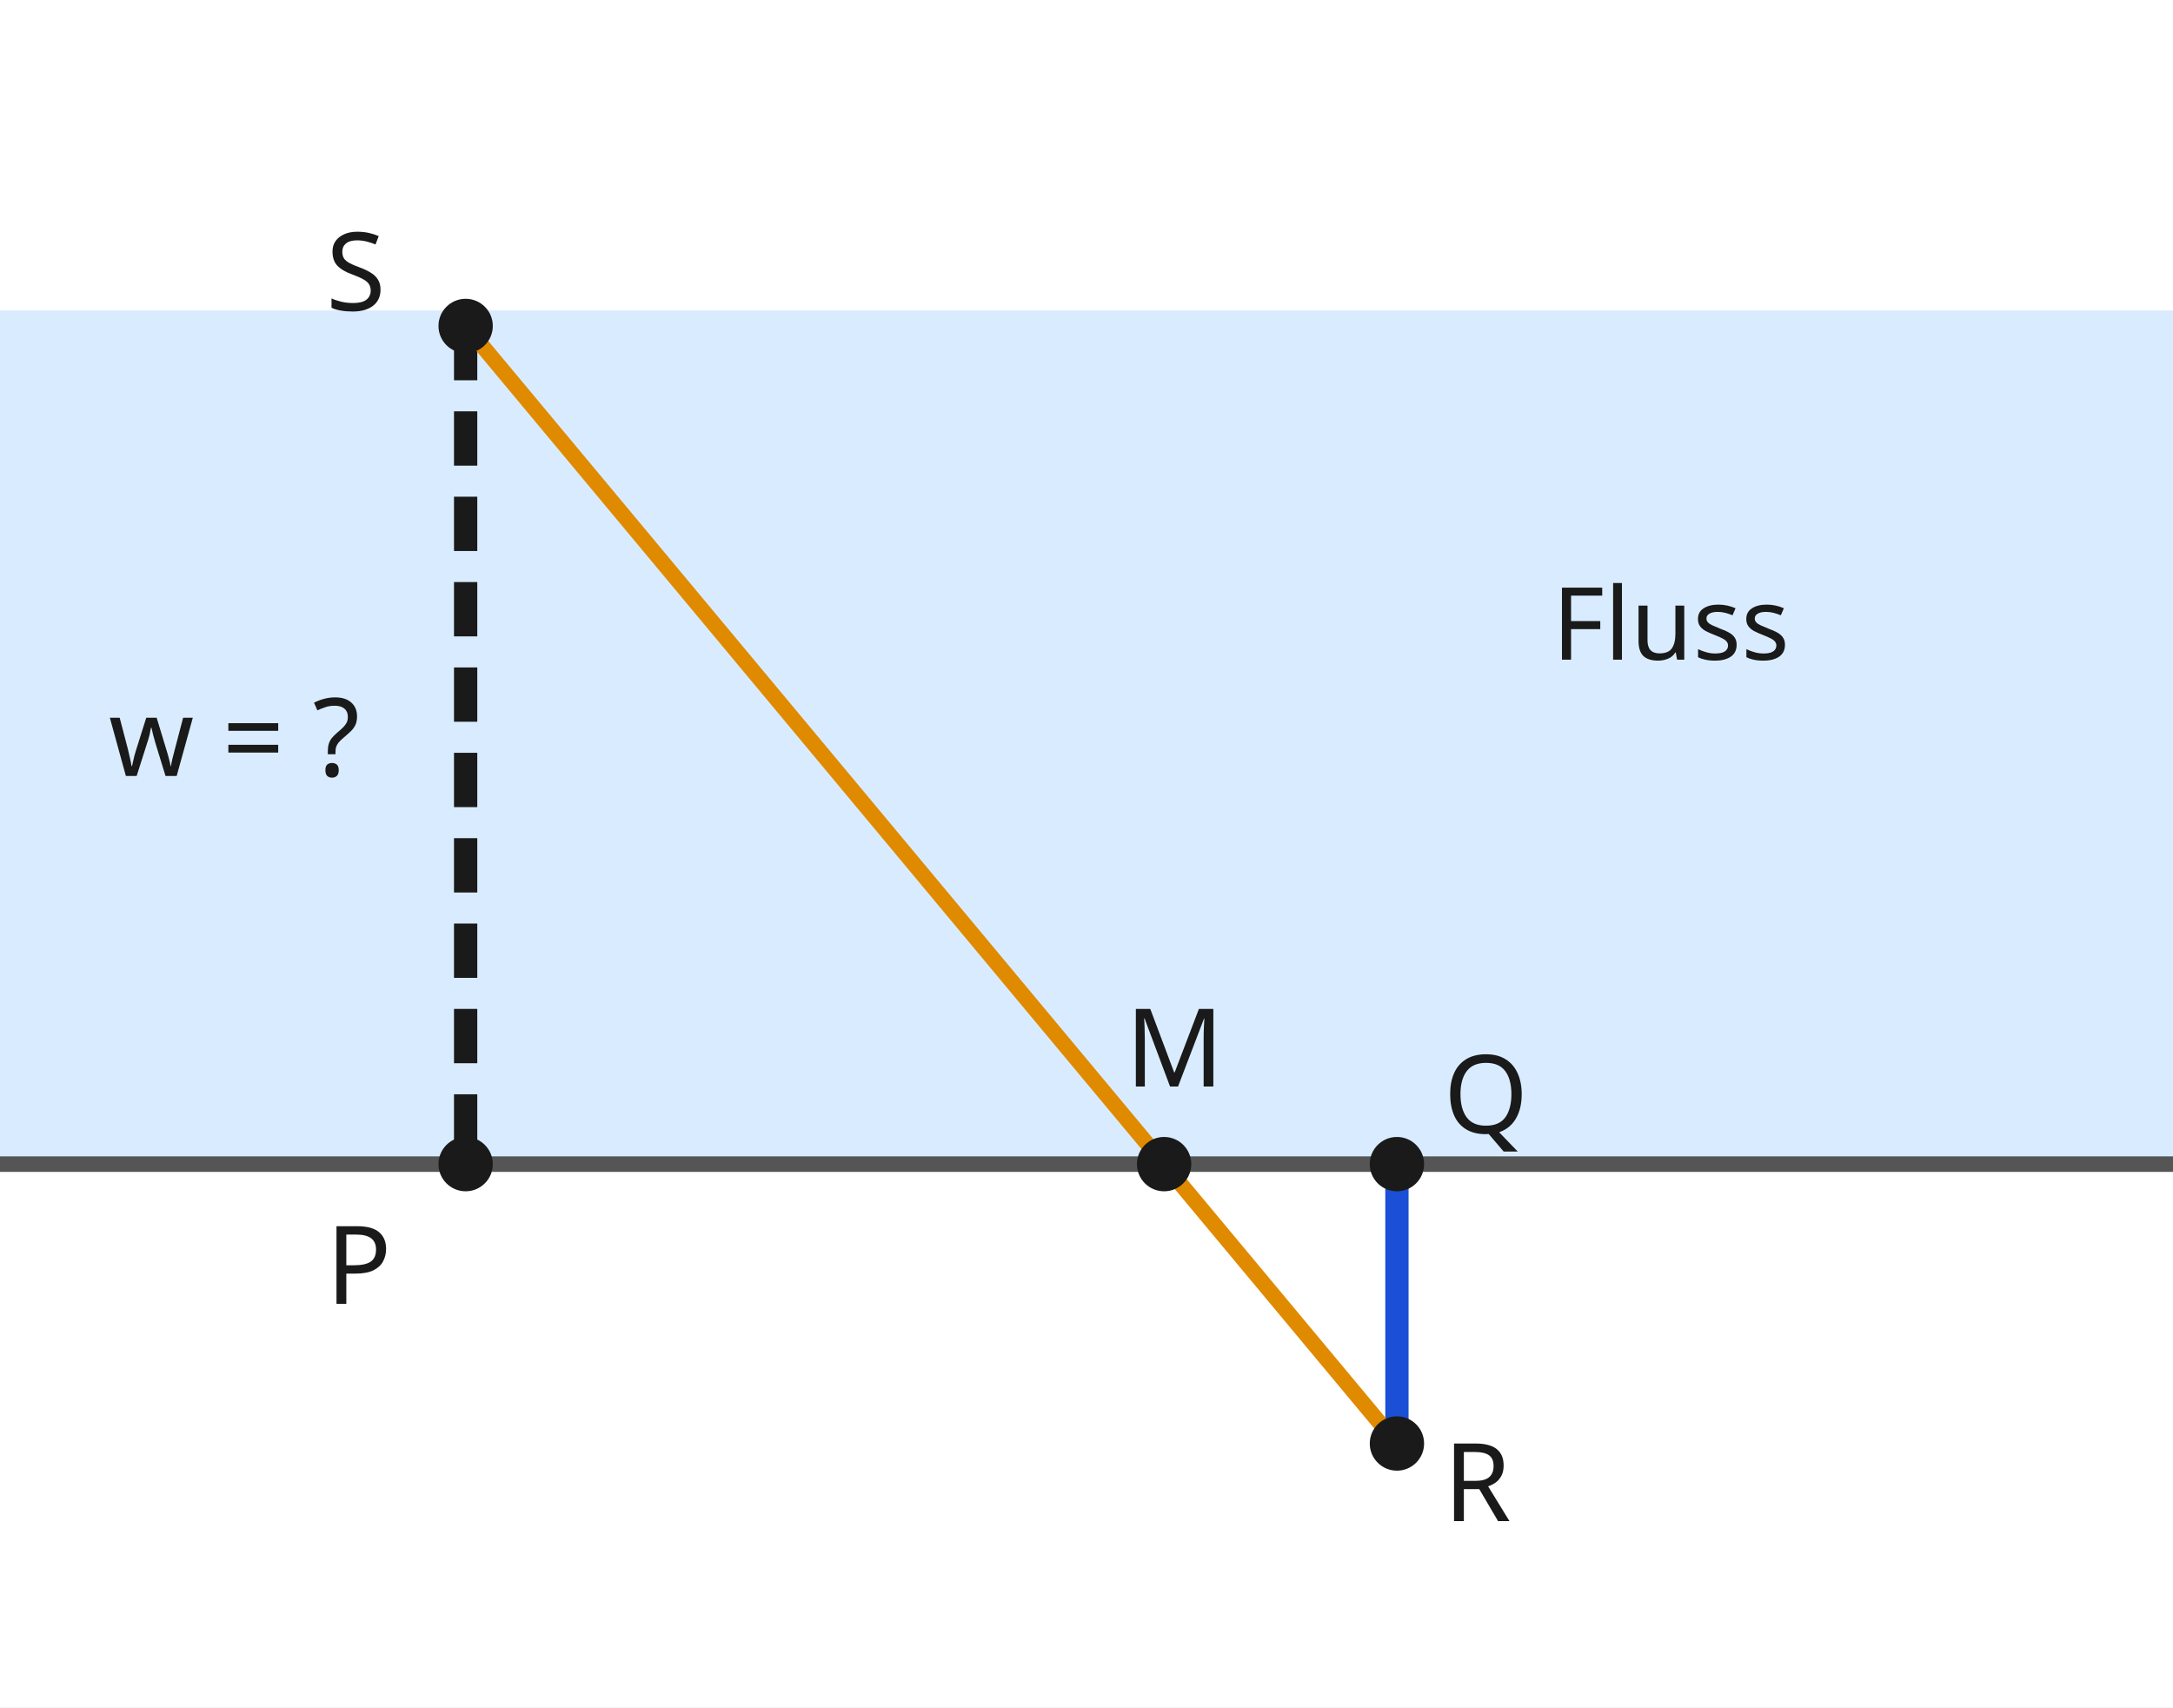
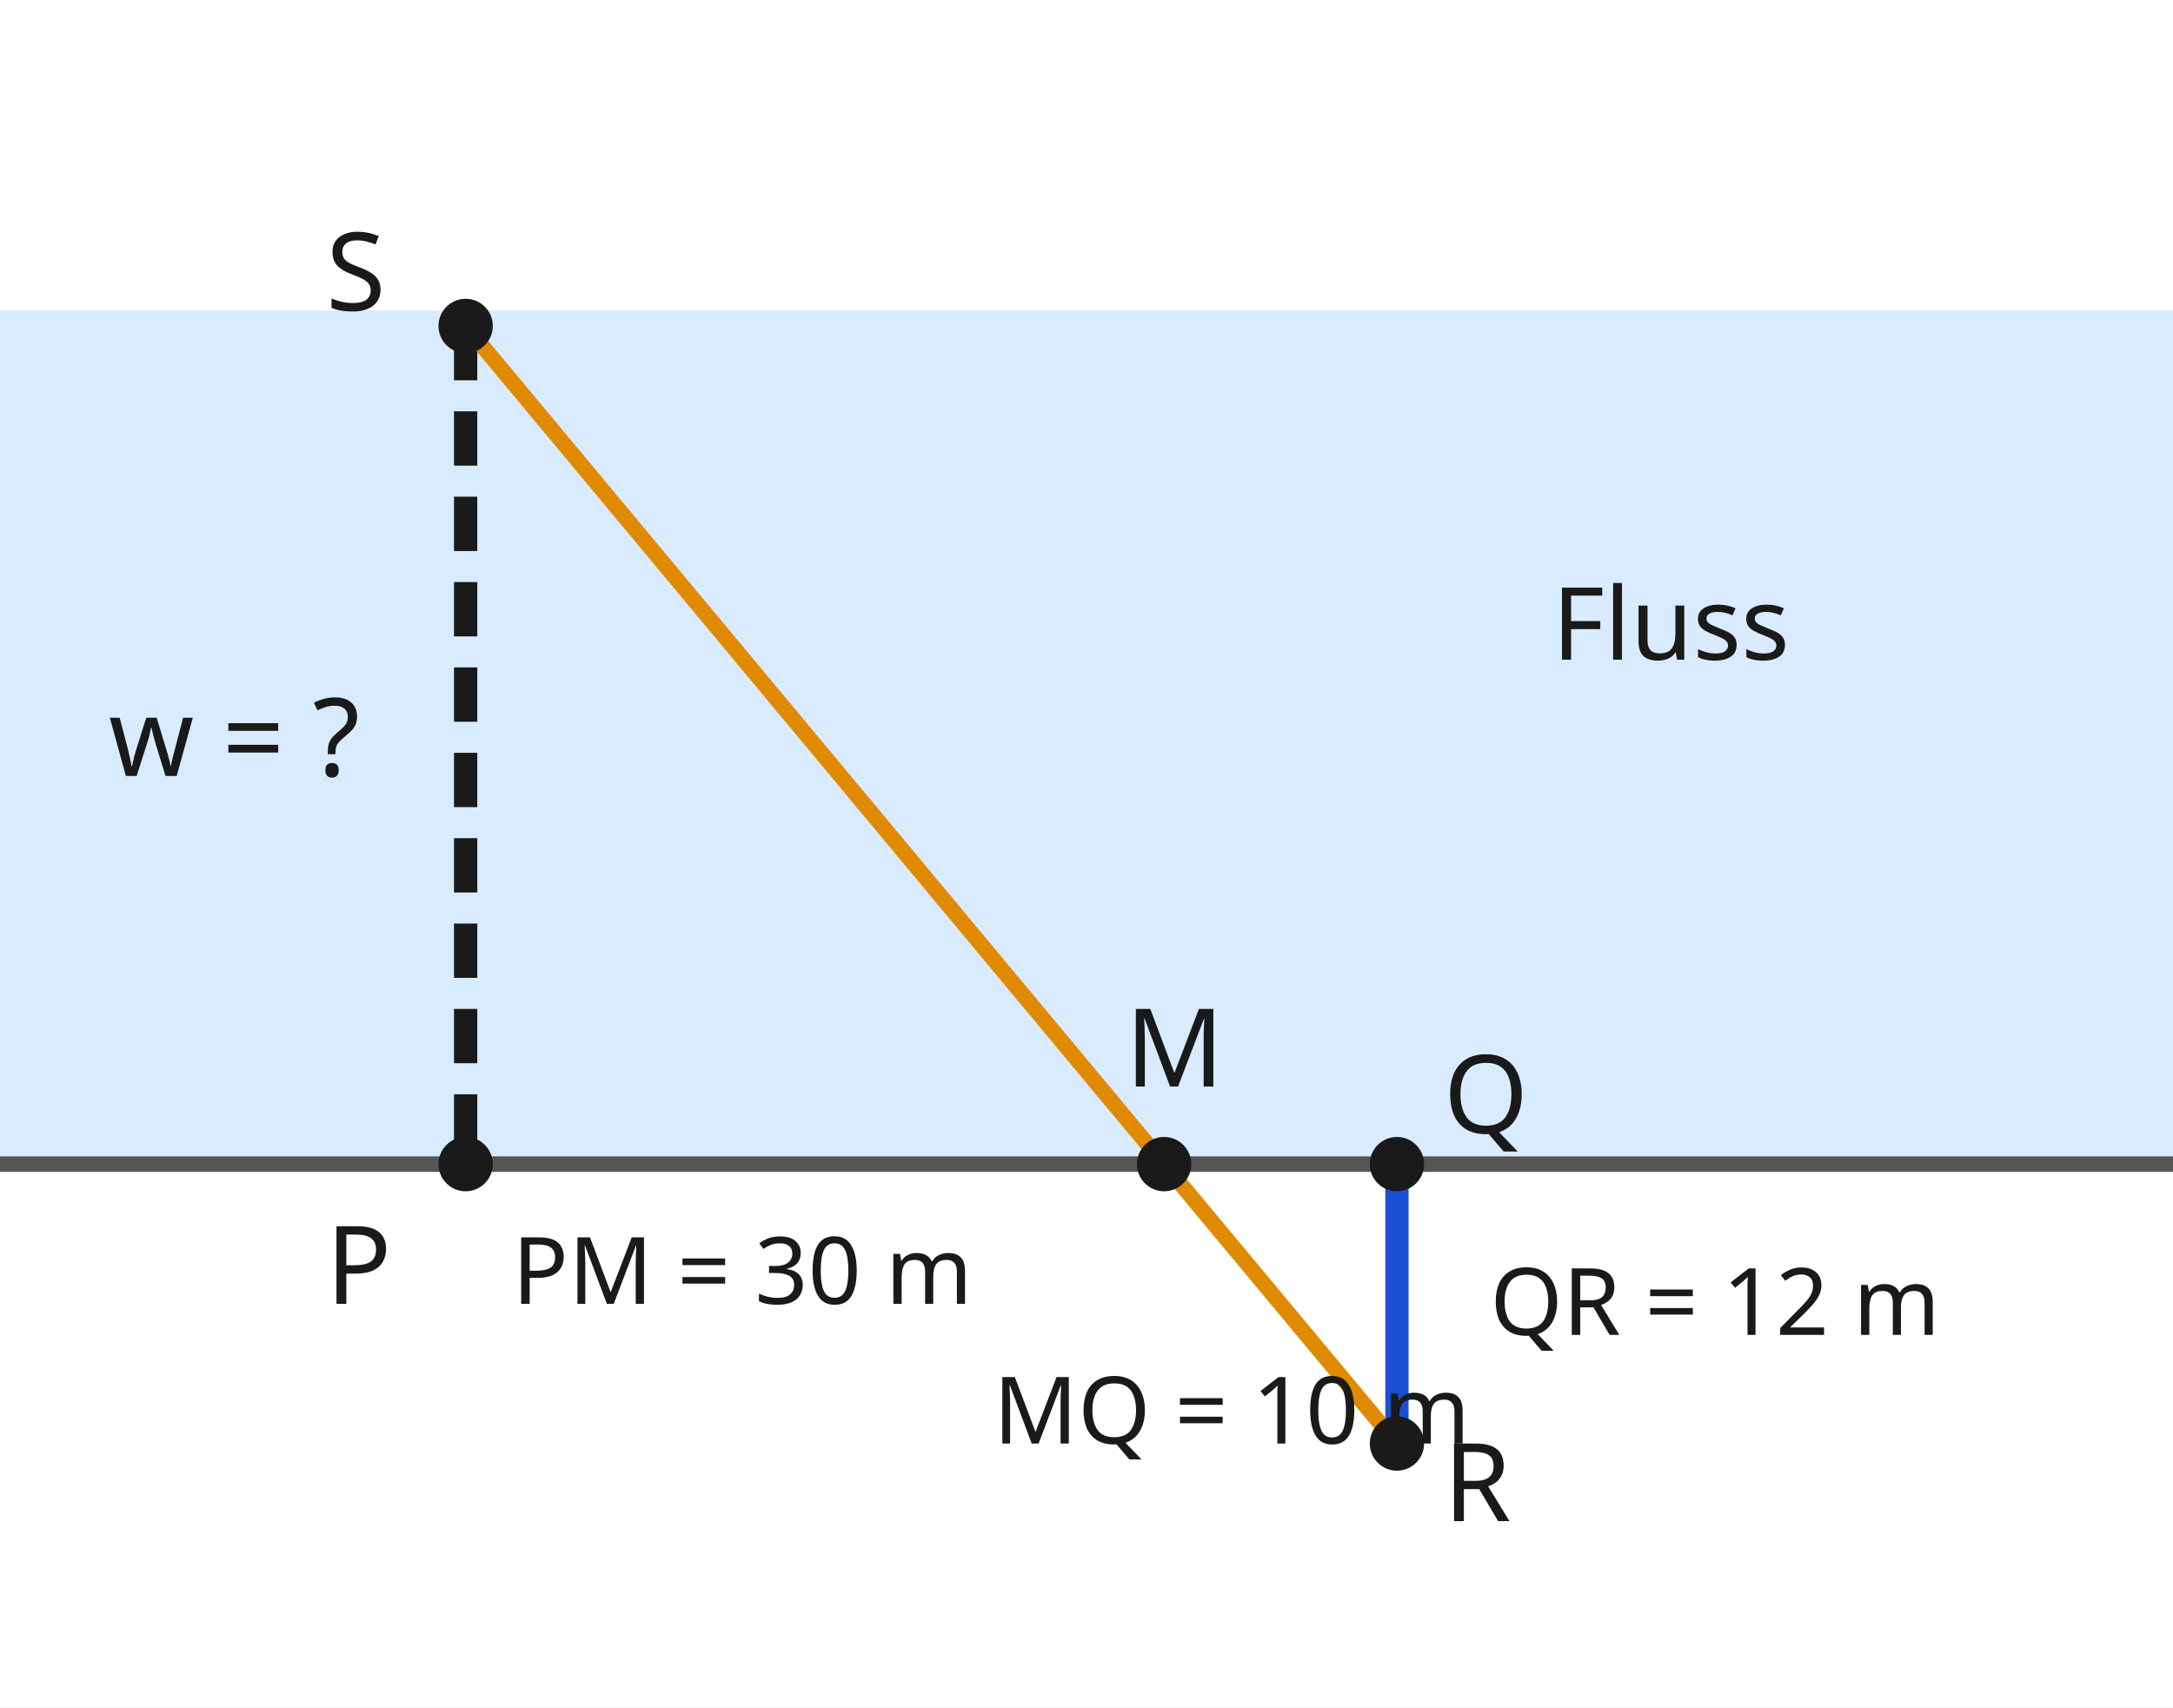
<svg xmlns="http://www.w3.org/2000/svg" viewBox="0 0 280 220" width="280" height="220" role="img" aria-label="Ein Fluss liegt zwischen einem Baum S am anderen Ufer und dem Punkt P am nahen Ufer. Am nahen Ufer liegen P, M und Q. Eine Gerade führt von S über M zu R.">
  <rect width="280" height="220" fill="#ffffff" />
  <rect x="0" y="40" width="280" height="110" fill="#d9ecff" />
  <text x="200" y="85" font-family="sans-serif" font-size="13" fill="#1a1a1a">Fluss</text>
  <line x1="0" y1="150" x2="280" y2="150" stroke="#555555" stroke-width="2" />
  <line x1="60" y1="42" x2="60" y2="150" stroke="#1a1a1a" stroke-width="3" stroke-dasharray="7 4" />
  <line x1="180" y1="150" x2="180" y2="186" stroke="#1a4fd6" stroke-width="3" />
  <line x1="60" y1="42" x2="180" y2="186" stroke="#e08a00" stroke-width="2" />
  <g fill="#1a1a1a">
    <circle cx="60" cy="42" r="3.5" />
    <circle cx="60" cy="150" r="3.5" />
    <circle cx="150" cy="150" r="3.5" />
    <circle cx="180" cy="150" r="3.5" />
    <circle cx="180" cy="186" r="3.5" />
  </g>
  <g font-family="sans-serif" font-size="14" fill="#1a1a1a">
    <text x="42" y="40">S</text>
    <text x="42" y="168">P</text>
    <text x="145" y="140">M</text>
    <text x="186" y="146">Q</text>
    <text x="186" y="196">R</text>
    <text x="14" y="100">w = ?</text>
  </g>
+   <g font-family="sans-serif" font-size="12" fill="#1a1a1a">
+     <text x="66" y="168">PM = 30 m</text>
+     <text x="128" y="186">MQ = 10 m</text>
+     <text x="192" y="172">QR = 12 m</text>
+   </g>
</svg>
